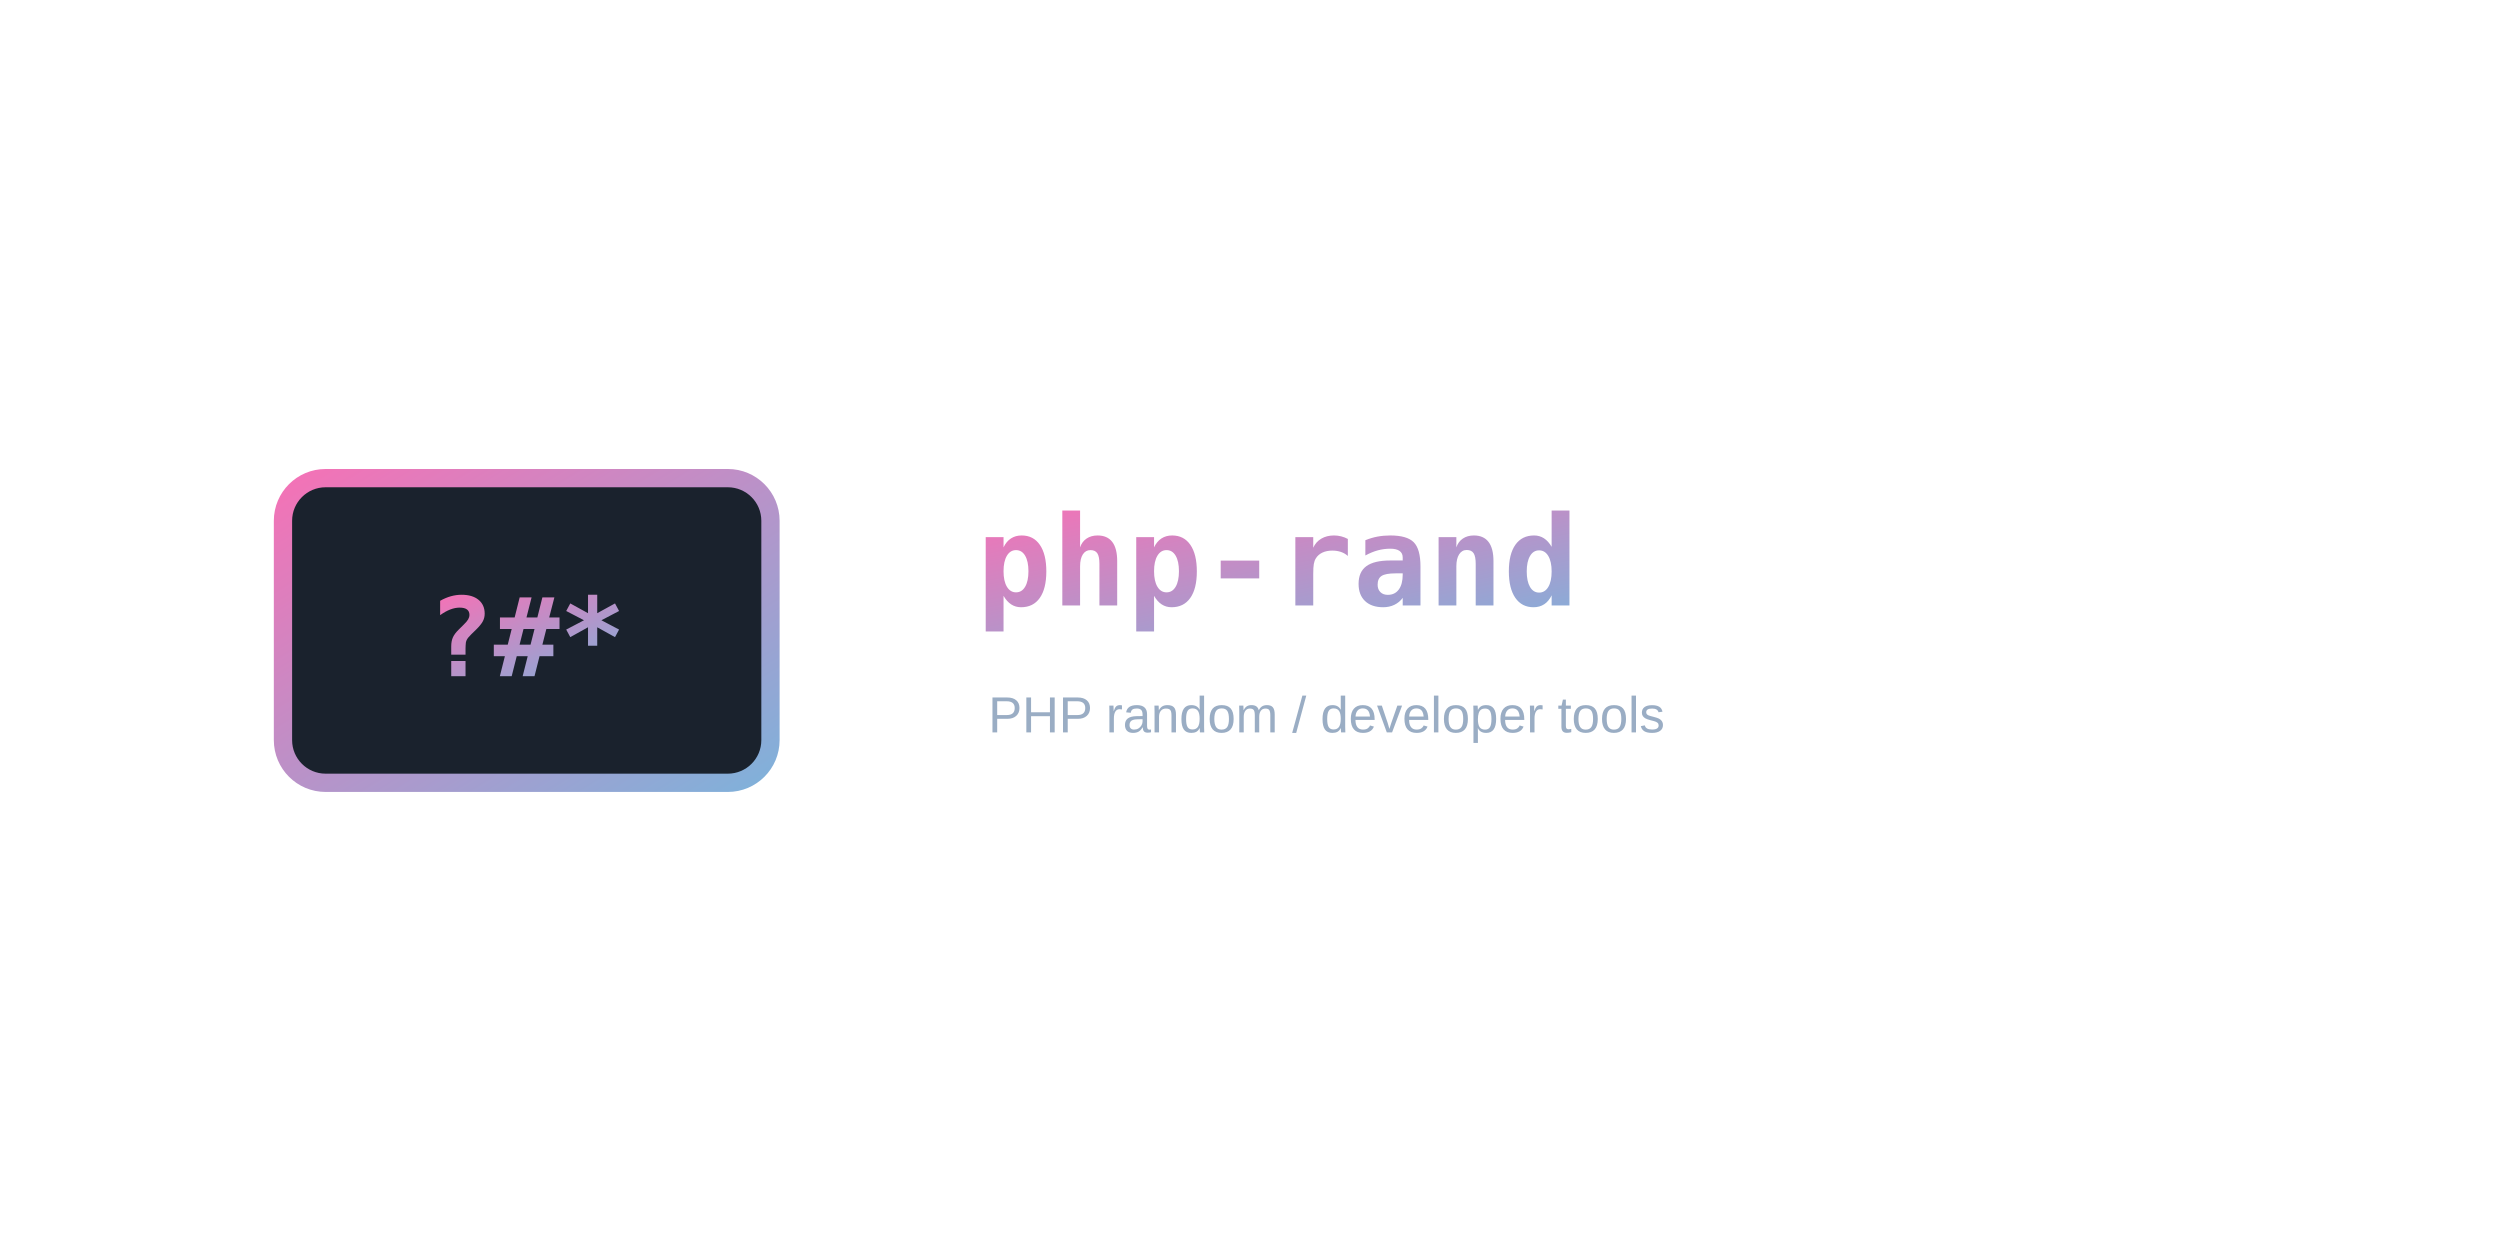
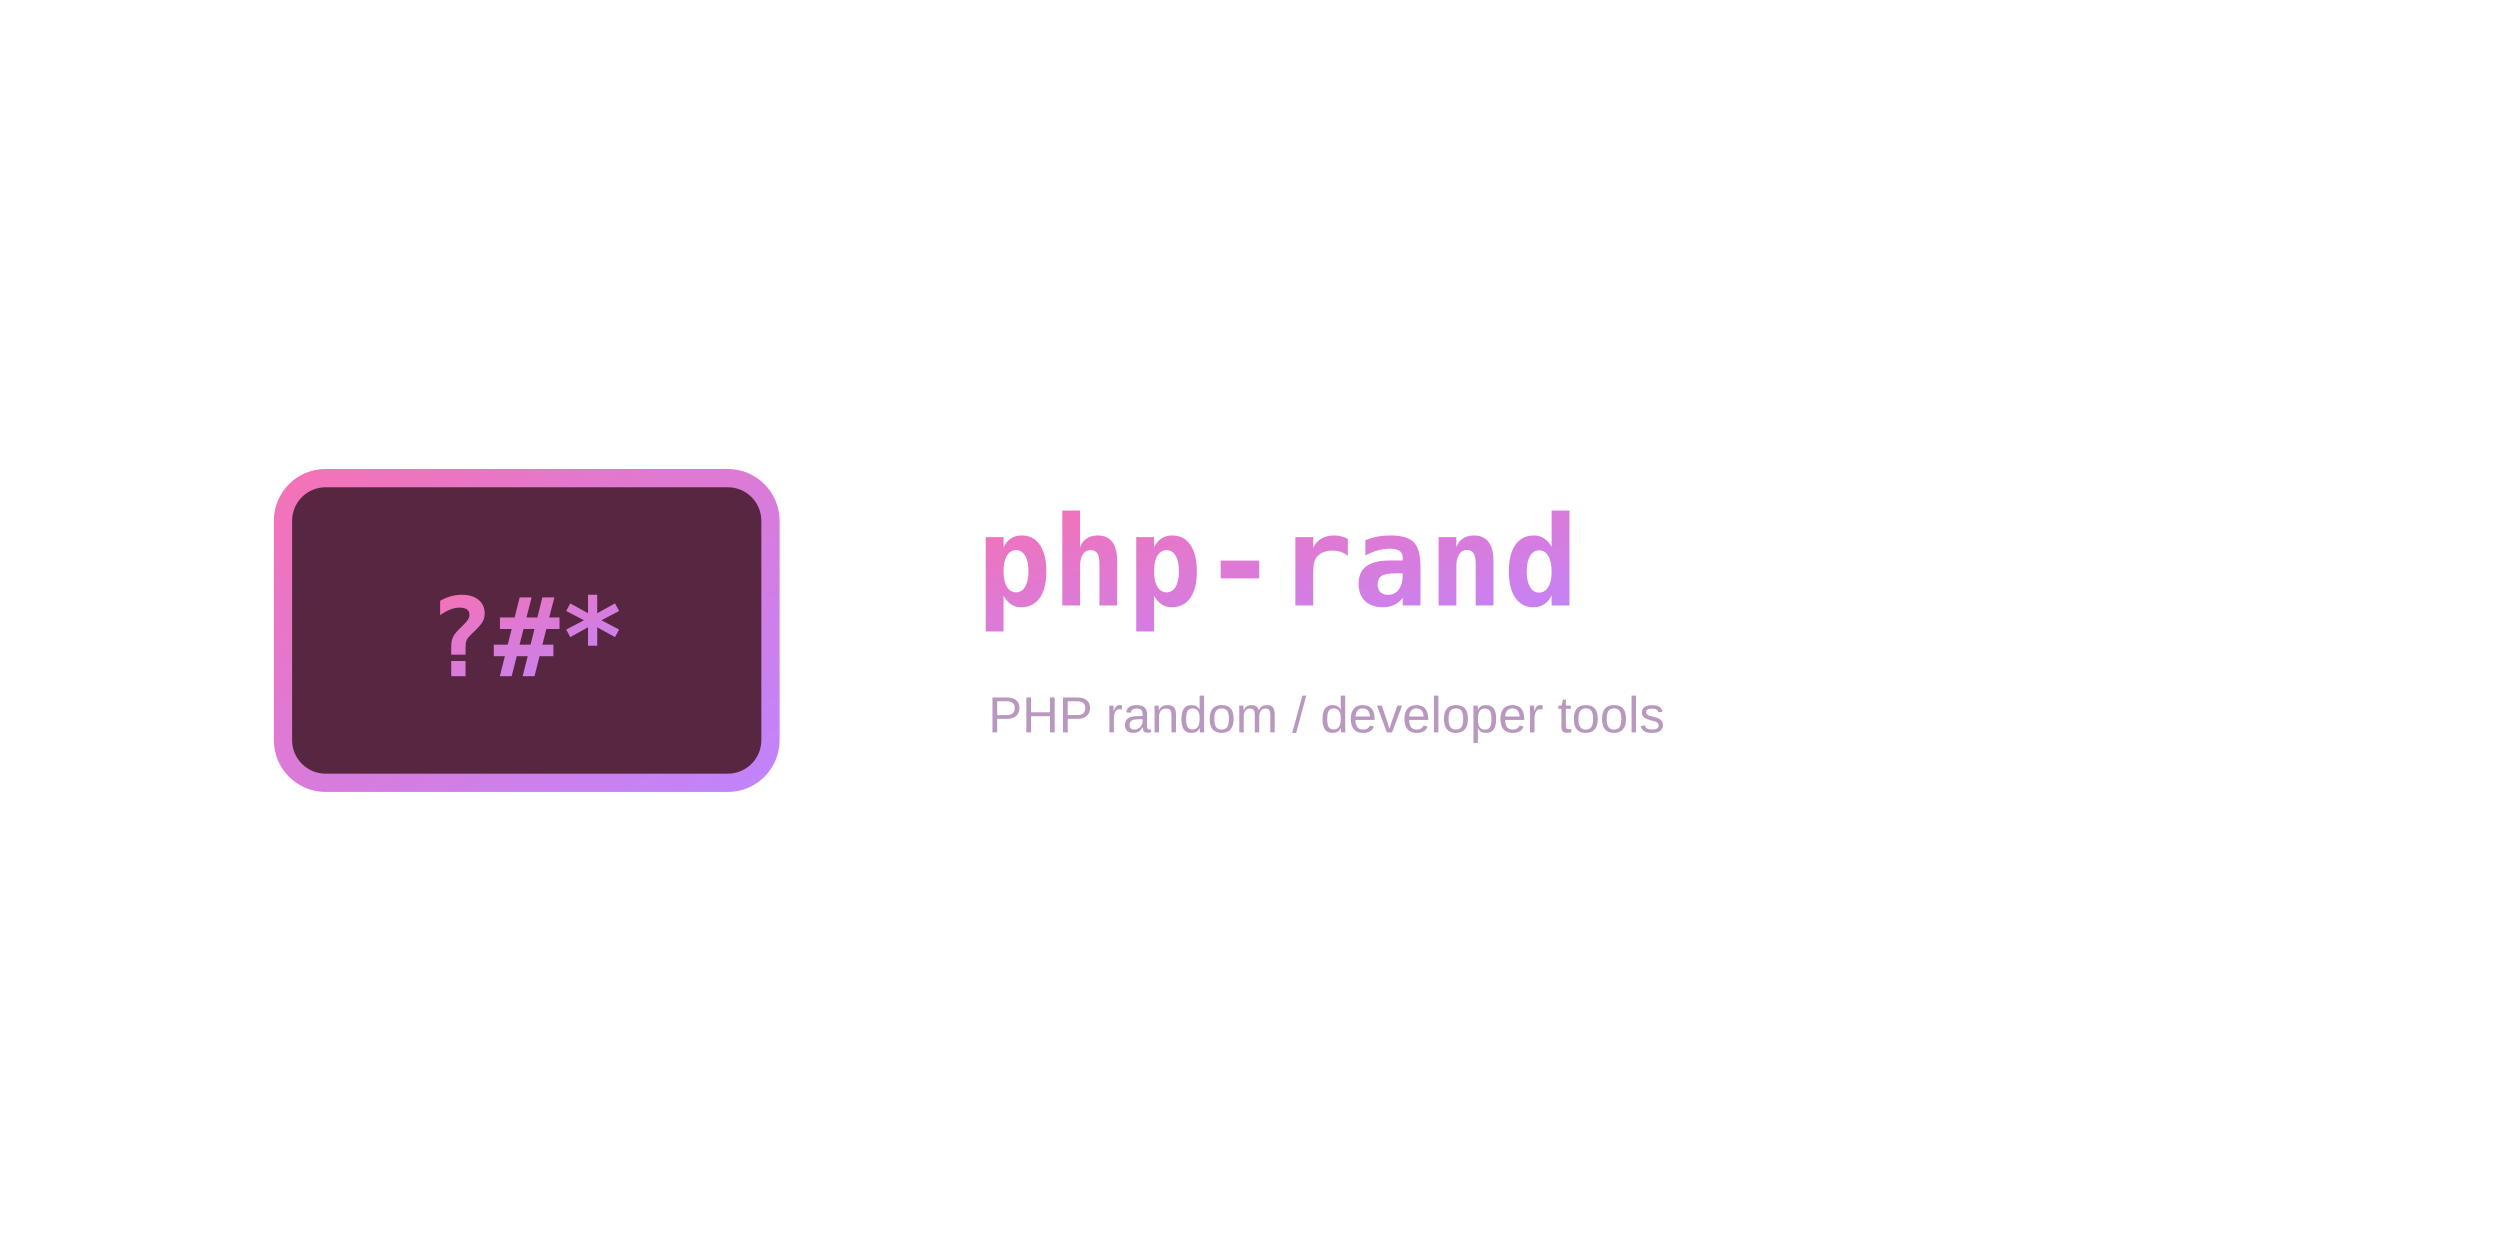
<svg xmlns="http://www.w3.org/2000/svg" viewBox="0 0 1280 640" width="1280" height="640" role="img" aria-label="php-rand">
  <defs>
    <linearGradient id="ac" x1="0" y1="0" x2="1" y2="1">
      <stop offset="0" stop-color="#f472b6" />
-       <stop offset="1" stop-color="#80b1da" />
+       <stop offset="1" stop-color="#c084fc" />
    </linearGradient>
    <linearGradient id="gWarm" x1="0%" y1="0%" x2="100%" y2="0%">
      <stop offset="0%" stop-color="#f472b6" />
-       <stop offset="100%" stop-color="#80b1da" />
+       <stop offset="100%" stop-color="#c084fc" />
    </linearGradient>
    <linearGradient id="canvasGrad" x1="0%" y1="0%" x2="100%" y2="100%">
-       <stop offset="0%" stop-color="#0a0e14" />
-       <stop offset="45%" stop-color="#151c28" />
-       <stop offset="100%" stop-color="#0c1820" />
-     </linearGradient>
-     <linearGradient id="bg" x1="0" y1="0" x2="1" y2="1">
-       <stop offset="0" stop-color="#1e1b4b" />
-       <stop offset="0.55" stop-color="#0f3a4a" />
-       <stop offset="1" stop-color="#0f766e" />
+       <stop offset="0%" stop-color="#1c1019" />
+       <stop offset="45%" stop-color="#492039" />
+       <stop offset="100%" stop-color="#1a0a16" />
    </linearGradient>
    <radialGradient id="glowA" cx="18%" cy="22%" r="55%">
-       <stop offset="0%" stop-color="#f472b6" stop-opacity="0.22" />
+       <stop offset="0%" stop-color="#f472b6" stop-opacity="0.28" />
      <stop offset="100%" stop-color="#f472b6" stop-opacity="0" />
    </radialGradient>
    <radialGradient id="glowB" cx="88%" cy="78%" r="50%">
-       <stop offset="0%" stop-color="#80b1da" stop-opacity="0.20" />
-       <stop offset="100%" stop-color="#80b1da" stop-opacity="0" />
+       <stop offset="0%" stop-color="#c084fc" stop-opacity="0.24" />
+       <stop offset="100%" stop-color="#c084fc" stop-opacity="0" />
    </radialGradient>
  </defs>
  <g transform="translate(70 120) scale(0.78)">
-     <rect x="96" y="160" width="320" height="200" rx="28" fill="#1a222d" stroke="url(#ac)" stroke-width="12" />
+     <rect x="96" y="160" width="320" height="200" rx="28" fill="#572742" stroke="url(#ac)" stroke-width="12" />
    <text x="256" y="290" text-anchor="middle" font-family="Consolas, monospace" font-size="72" font-weight="700" fill="url(#ac)">?#*</text>
  </g>
  <text x="500" y="310" font-family="Consolas, Cascadia Mono, monospace" font-weight="700" font-size="64" fill="url(#ac)">php-rand</text>
-   <text x="506" y="375" font-family="Segoe UI, Arial, sans-serif" font-size="26" fill="#9aadc4">PHP random / developer tools</text>
+   <text x="506" y="375" font-family="Segoe UI, Arial, sans-serif" font-size="26" fill="#b998bf">PHP random / developer tools</text>
</svg>
